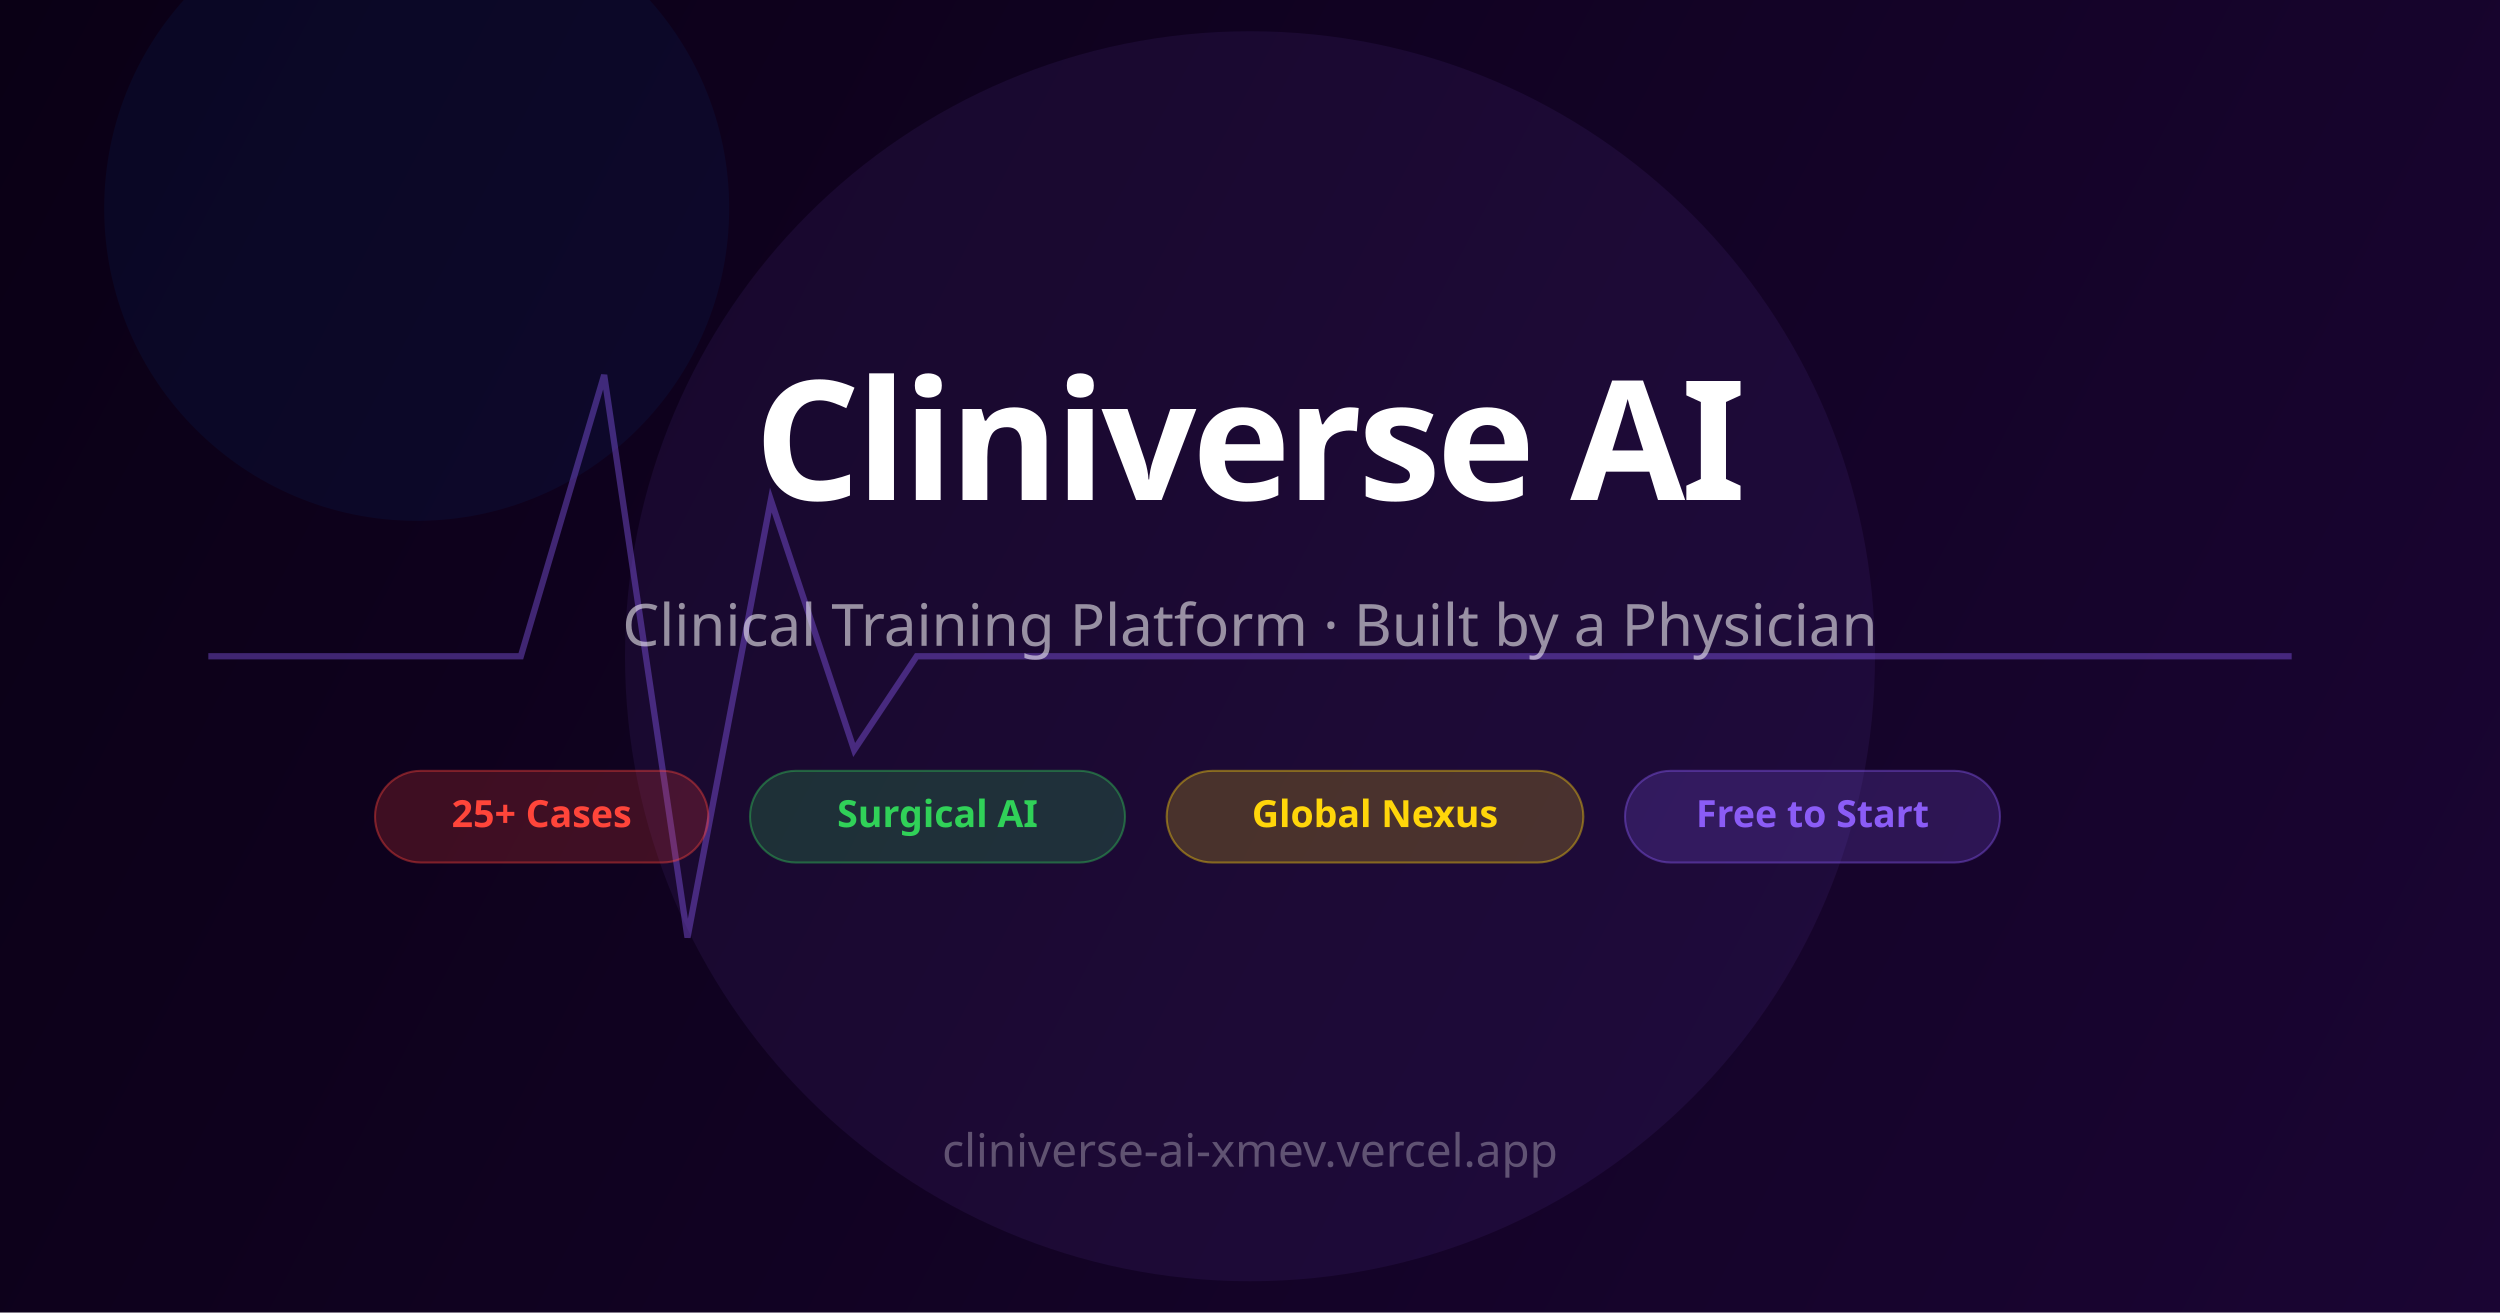
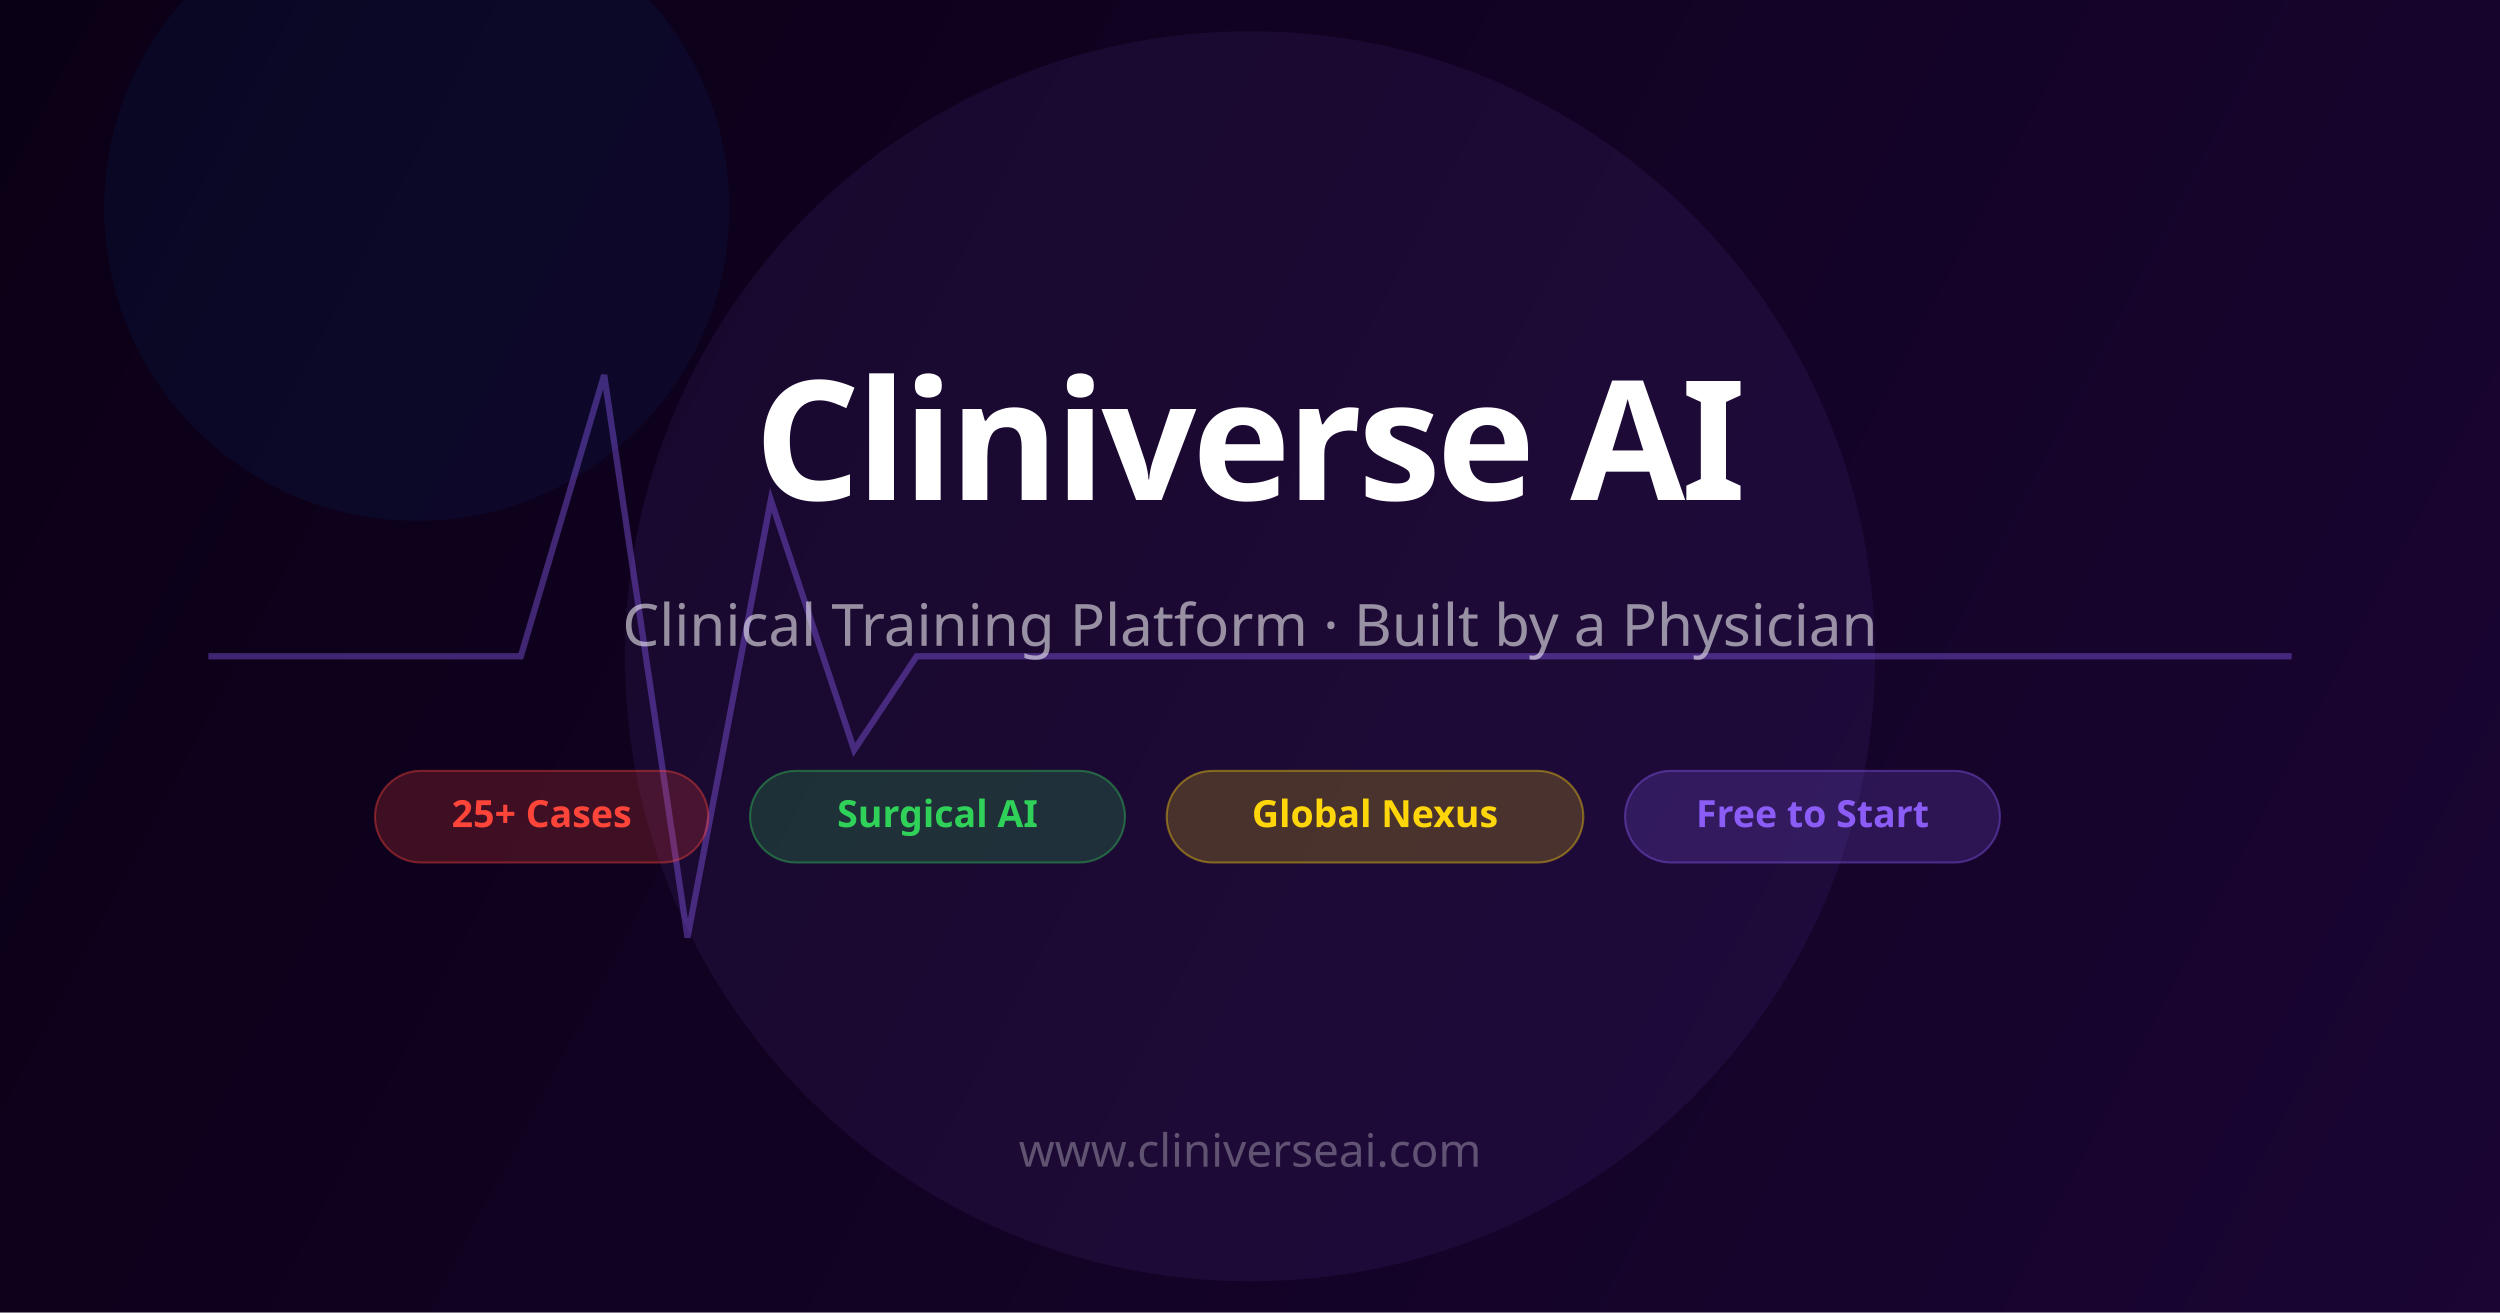
<svg xmlns="http://www.w3.org/2000/svg" width="1200" height="630" viewBox="0 0 1200 630" fill="none">
  <rect width="1200" height="630" fill="url(#bg)" />
  <defs>
    <linearGradient id="bg" x1="0" y1="0" x2="1200" y2="630" gradientUnits="userSpaceOnUse">
      <stop offset="0%" stop-color="#0a0015" />
      <stop offset="100%" stop-color="#1a0533" />
    </linearGradient>
    <linearGradient id="accent" x1="0" y1="0" x2="400" y2="0" gradientUnits="userSpaceOnUse">
      <stop offset="0%" stop-color="#8b5cf6" />
      <stop offset="100%" stop-color="#0a84ff" />
    </linearGradient>
  </defs>
  <circle cx="600" cy="315" r="300" fill="rgba(139,92,246,0.08)" />
  <circle cx="200" cy="100" r="150" fill="rgba(10,132,255,0.06)" />
  <path d="M100 315 L250 315 L290 180 L330 450 L370 240 L410 360 L440 315 L1100 315" stroke="#8b5cf6" stroke-width="3" fill="none" opacity="0.4" />
  <text x="600" y="240" font-family="system-ui" font-size="80" font-weight="900" fill="white" text-anchor="middle" letter-spacing="-2">Cliniverse AI</text>
  <text x="600" y="310" font-family="system-ui" font-size="28" fill="rgba(255,255,255,0.55)" text-anchor="middle">Clinical Training Platform · Built by a Physician</text>
  <rect x="180" y="370" width="160" height="44" rx="22" fill="rgba(255,69,58,0.2)" stroke="rgba(255,69,58,0.4)" stroke-width="1" />
  <text x="260" y="397" font-family="system-ui" font-size="18" fill="#ff453a" text-anchor="middle" font-weight="700">25+ Cases</text>
  <rect x="360" y="370" width="180" height="44" rx="22" fill="rgba(48,209,88,0.2)" stroke="rgba(48,209,88,0.4)" stroke-width="1" />
  <text x="450" y="397" font-family="system-ui" font-size="18" fill="#30d158" text-anchor="middle" font-weight="700">Surgical AI</text>
  <rect x="560" y="370" width="200" height="44" rx="22" fill="rgba(255,214,10,0.2)" stroke="rgba(255,214,10,0.4)" stroke-width="1" />
  <text x="660" y="397" font-family="system-ui" font-size="18" fill="#ffd60a" text-anchor="middle" font-weight="700">Global Nexus</text>
  <rect x="780" y="370" width="180" height="44" rx="22" fill="rgba(139,92,246,0.2)" stroke="rgba(139,92,246,0.4)" stroke-width="1" />
  <text x="870" y="397" font-family="system-ui" font-size="18" fill="#8b5cf6" text-anchor="middle" font-weight="700">Free to Start</text>
-   <text x="600" y="560" font-family="system-ui" font-size="22" fill="rgba(255,255,255,0.3)" text-anchor="middle">cliniverse-ai-xmev.vercel.app</text>
+   <text x="600" y="560" font-family="system-ui" font-size="22" fill="rgba(255,255,255,0.3)" text-anchor="middle">www.cliniverseai.com</text>
</svg>
